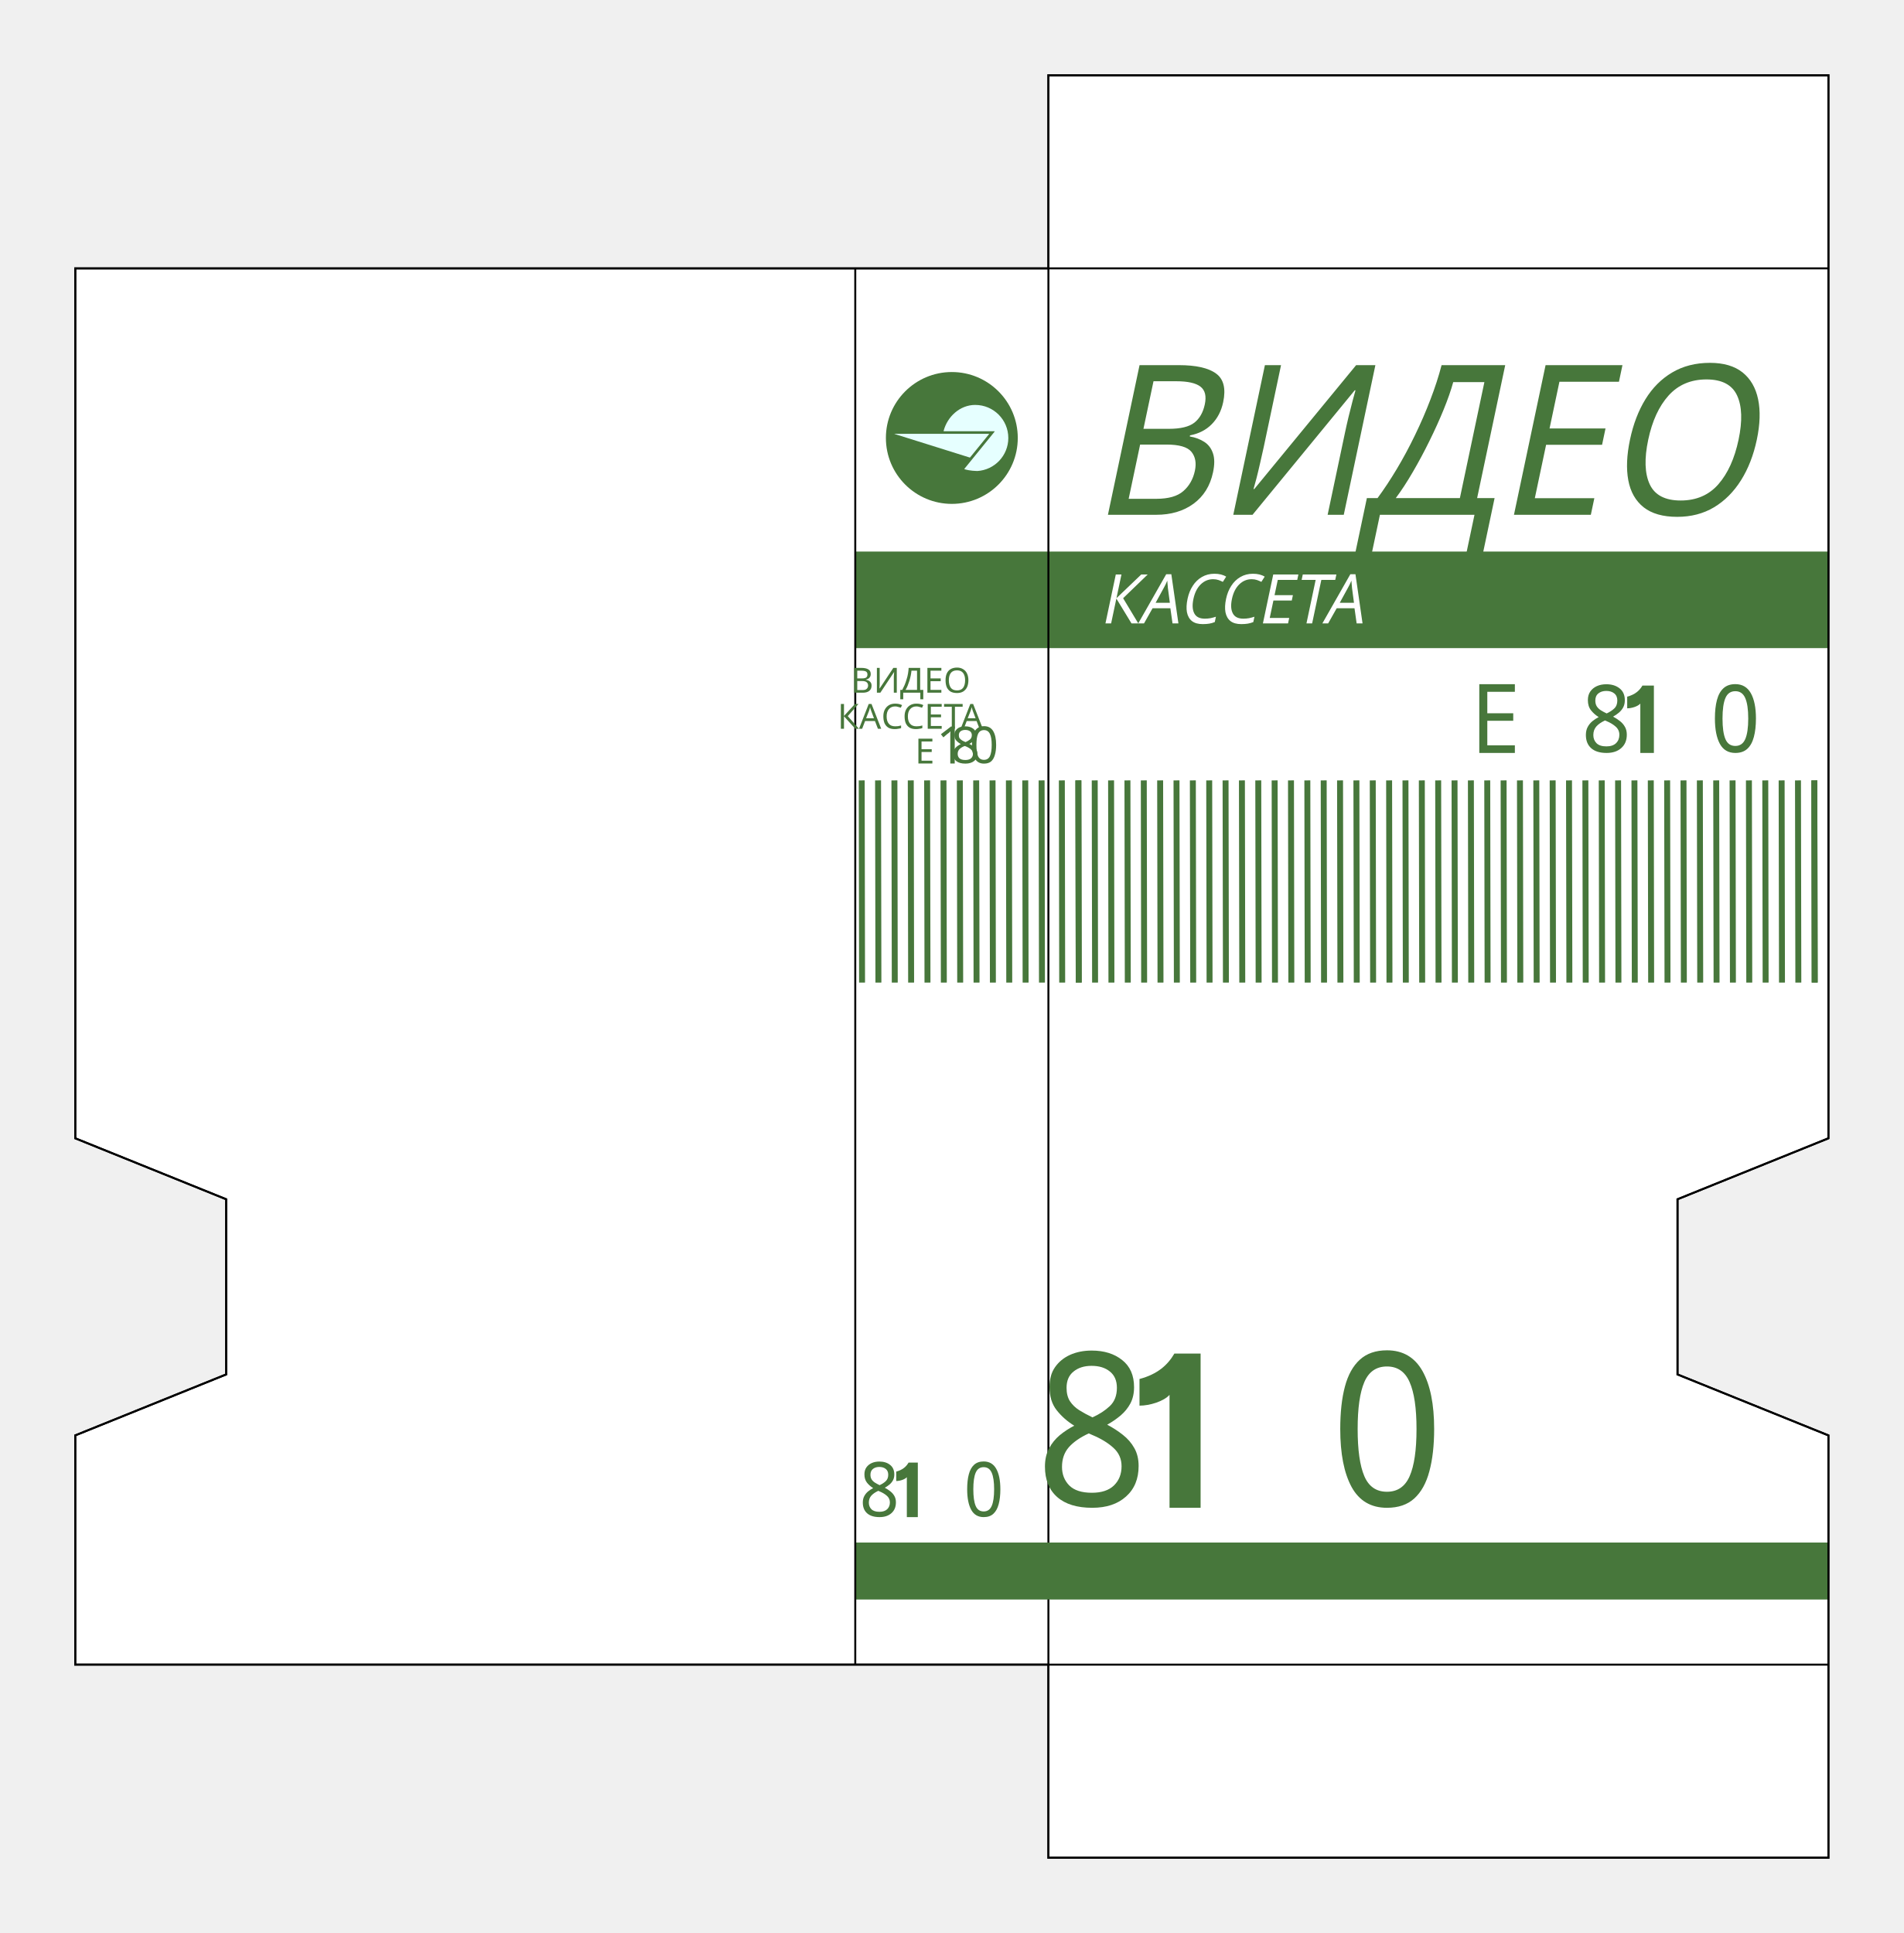
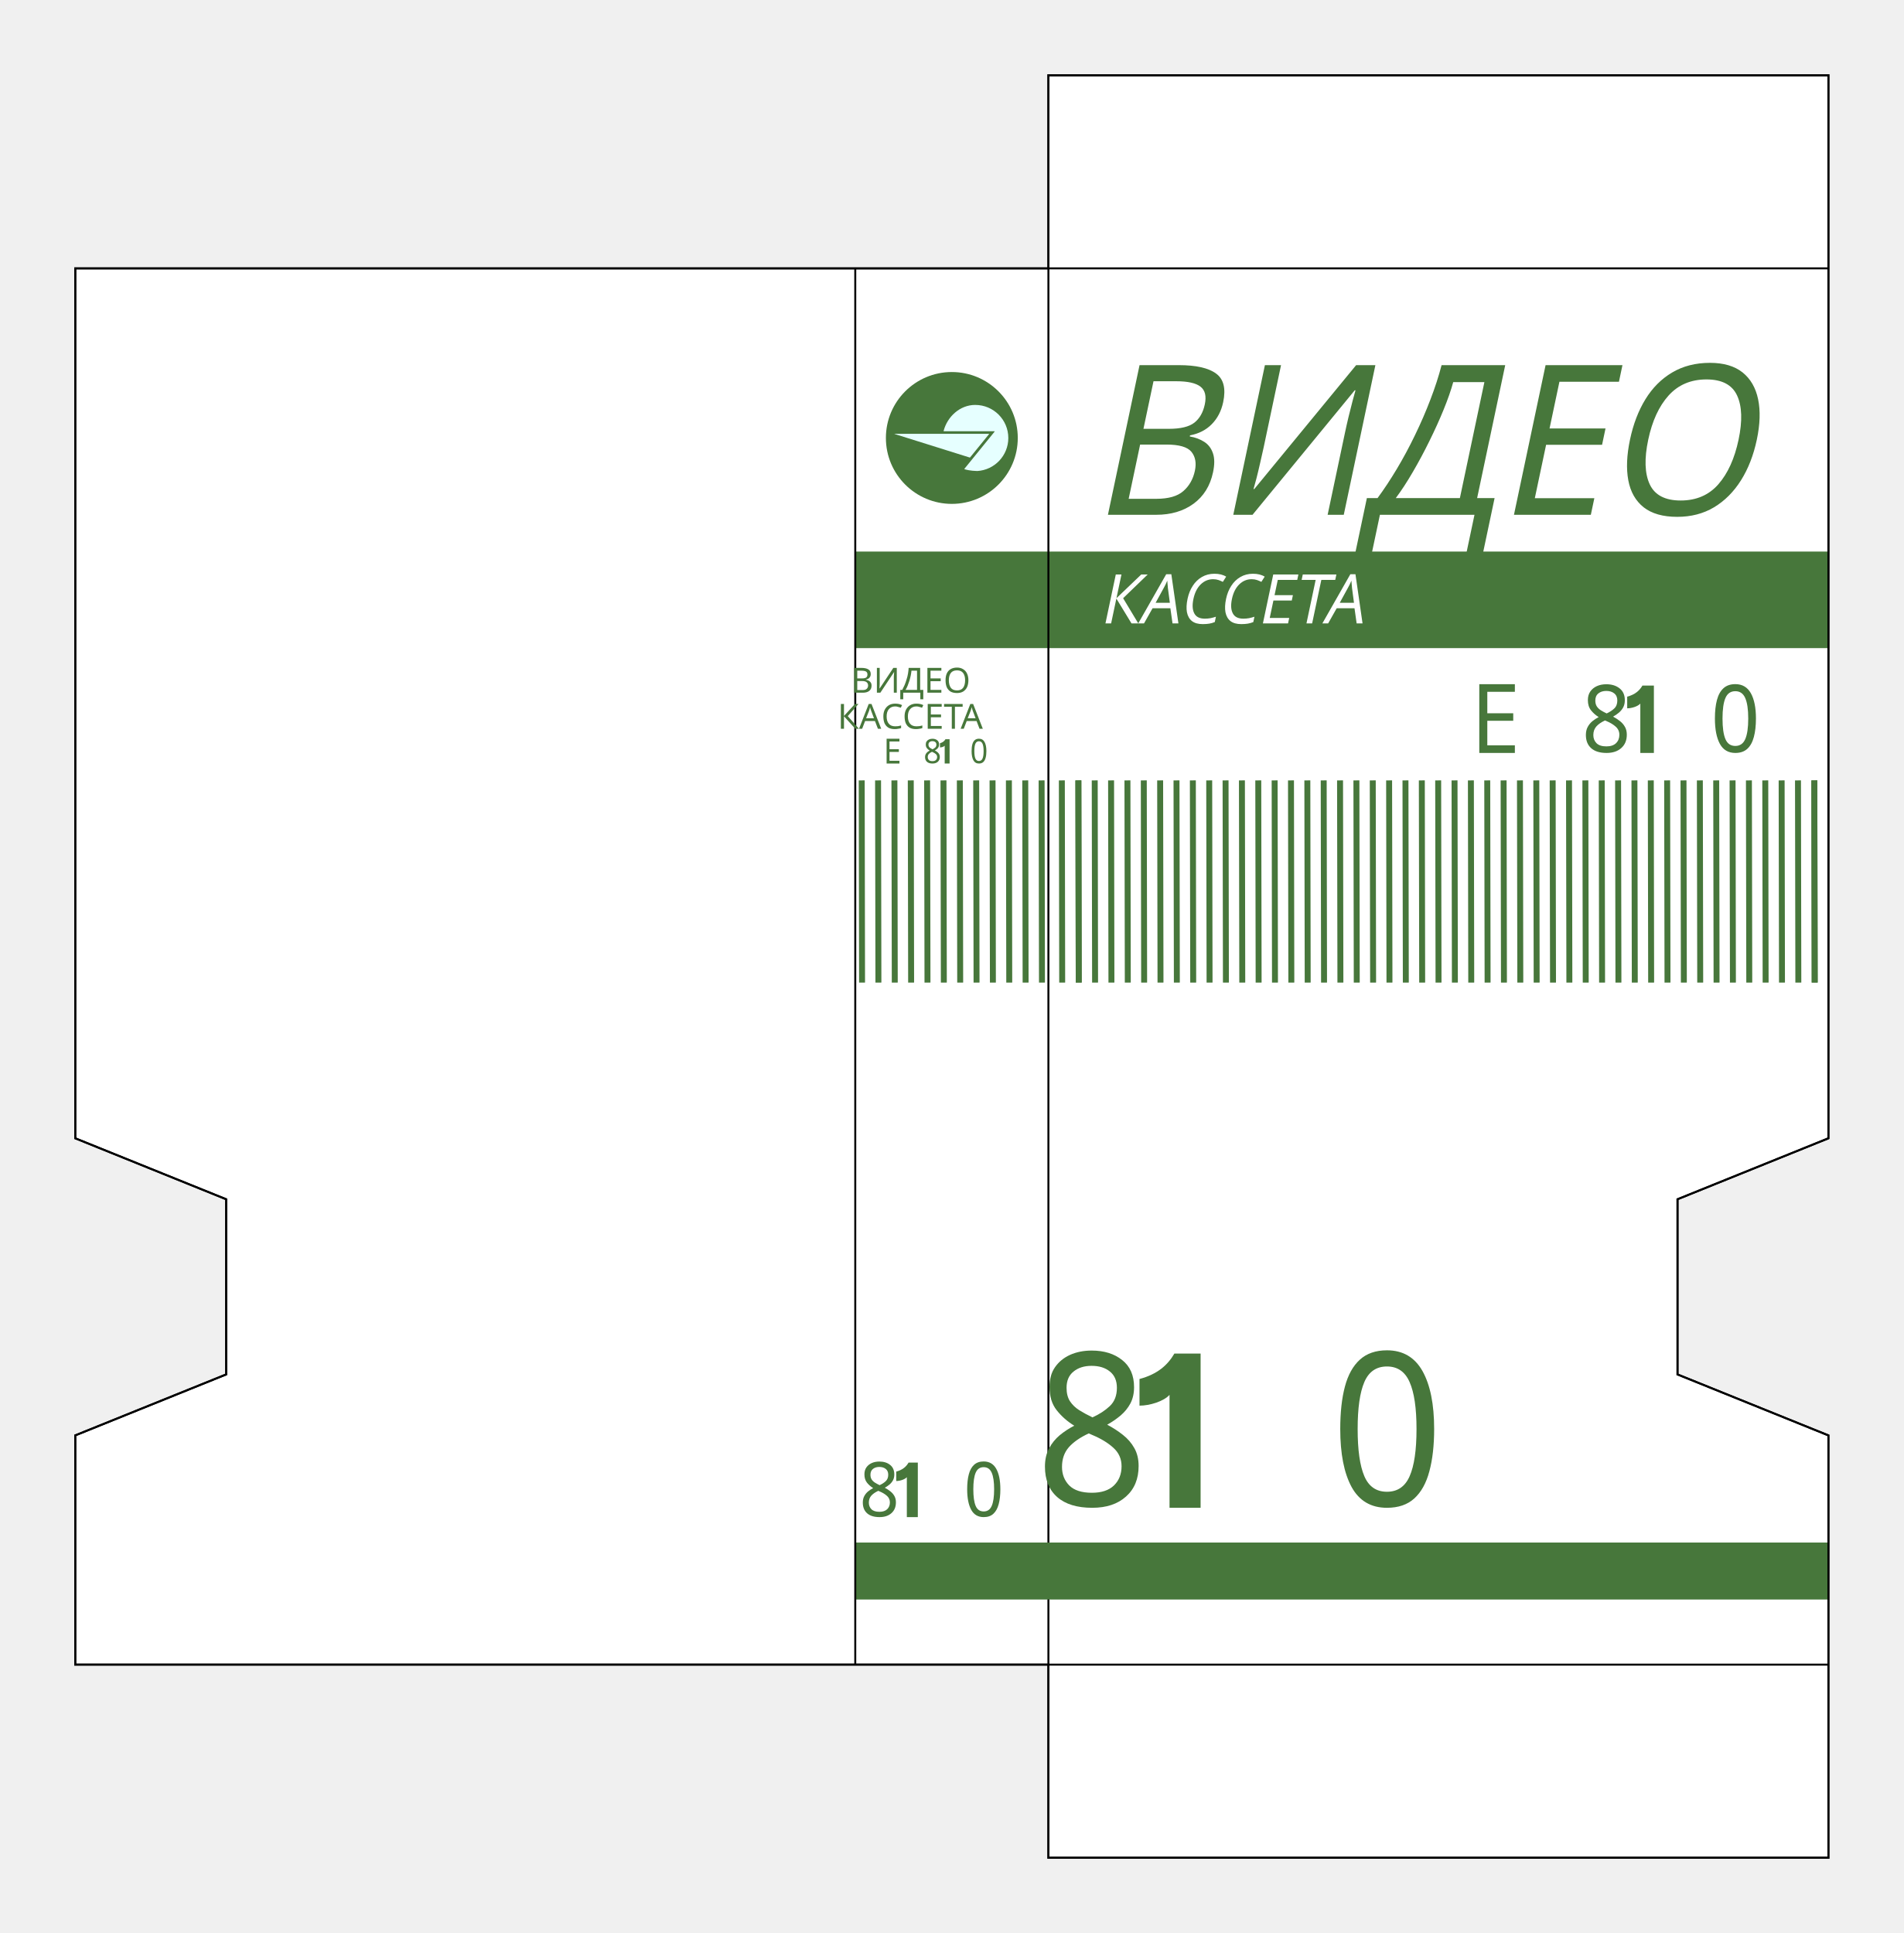
<svg xmlns="http://www.w3.org/2000/svg" xmlns:xlink="http://www.w3.org/1999/xlink" width="256.265mm" height="260.265mm" viewBox="0 0 256.265 260.265" version="1.1" id="svg8">
  <defs id="defs2">
    </defs>
  <g id="layer1" transform="translate(141.1323,-72.86771)">
    <text xml:space="preserve" style="font-style:normal;font-variant:normal;font-weight:normal;font-stretch:normal;font-size:10.583px;line-height:1.25;font-family:Europe;-inkscape-font-specification:Europe;letter-spacing:0px;word-spacing:0px;fill:#000000;fill-opacity:1;stroke:none;stroke-width:0.265" x="48.376" y="146.527" id="text817">
      <tspan id="tspan815" x="48.376" y="155.915" style="font-style:normal;font-variant:normal;font-weight:normal;font-stretch:normal;font-family:Europe;-inkscape-font-specification:Europe;stroke-width:0.265" />
    </text>
    <path style="fill:#ffffff;fill-opacity:1;stroke:#000000;stroke-width:0.265px;stroke-linecap:butt;stroke-linejoin:miter;stroke-opacity:1" d="M -131,109 H 5.2437729e-6 V 83 H 105 l 1e-5,143.132 -20.312,8.207 0,23.587 20.312,8.207 L 105,323 H 5.2437729e-6 V 297 H -131 l 1e-5,-30.868 20.312,-8.207 v -23.587 l -20.312,-8.207 z" id="path4813" />
    <text xml:space="preserve" style="font-style:normal;font-variant:normal;font-weight:normal;font-stretch:normal;font-size:10.583px;line-height:1.25;font-family:'Journal Sans New W01 Display';-inkscape-font-specification:'Journal Sans New W01 Display';letter-spacing:0px;word-spacing:0px;fill:#000000;fill-opacity:1;stroke:none;stroke-width:0.265" x="17.336" y="159.563" id="text859">
      <tspan id="tspan857" x="17.336" y="168.481" style="font-style:normal;font-variant:normal;font-weight:normal;font-stretch:normal;font-family:'Journal Sans New W01 Display';-inkscape-font-specification:'Journal Sans New W01 Display';stroke-width:0.265" />
    </text>
    <path style="fill:none;stroke:#000000;stroke-width:0.265px;stroke-linecap:butt;stroke-linejoin:miter;stroke-opacity:1" d="M 8.9302886e-6,297 H 105" id="path4854" />
    <path style="fill:none;stroke:#000000;stroke-width:0.265px;stroke-linecap:butt;stroke-linejoin:miter;stroke-opacity:1" d="M 8.9302886e-6,109 H 105" id="path4860" />
    <rect style="fill:#47773b;fill-opacity:1;stroke:none;stroke-width:0.955;stroke-linecap:round;stroke-linejoin:round;stroke-miterlimit:4;stroke-dasharray:none;stroke-opacity:1;paint-order:markers fill stroke" id="rect921" width="131" height="13" x="-26" y="147.132" />
    <path style="fill:none;stroke:#000000;stroke-width:0.265px;stroke-linecap:butt;stroke-linejoin:miter;stroke-opacity:1" d="m 8.9302886e-6,297 v -188" id="path4856" />
    <rect y="280.56" x="-26" height="7.671" width="131" id="rect1030" style="fill:#47773b;fill-opacity:1;stroke:none;stroke-width:0.734;stroke-linecap:round;stroke-linejoin:round;stroke-miterlimit:4;stroke-dasharray:none;stroke-opacity:1;paint-order:markers fill stroke" />
    <path style="fill:none;stroke:#000000;stroke-width:0.265px;stroke-linecap:butt;stroke-linejoin:miter;stroke-opacity:1" d="m -26,109 v 188" id="path4858" />
    <text xml:space="preserve" style="font-style:normal;font-variant:normal;font-weight:normal;font-stretch:normal;font-size:27.039px;line-height:1.25;font-family:'Open Sans';-inkscape-font-specification:'Open Sans';letter-spacing:0px;word-spacing:0px;fill:#47773b;fill-opacity:1;stroke:none;stroke-width:0.676;" x="37.072" y="136.28" id="text913" transform="matrix(0.9585111,0,-0.2203915,1.043285,0,0)">
      <tspan id="tspan911" x="37.072" y="136.28" style="font-style:normal;font-variant:normal;font-weight:normal;font-stretch:normal;font-family:Gramatika-Medium;-inkscape-font-specification:Gramatika-Medium;stroke-width:0.676;fill:#47773b;fill-opacity:1;">ВИДЕО</tspan>
    </text>
    <path id="path923" d="M -131,109 H 5.2437729e-6 V 83 H 105 l 1e-5,143.132 -20.312,8.207 0,23.587 20.312,8.207 L 105,323 H 5.2437729e-6 V 297 H -131 l 1e-5,-30.868 20.312,-8.207 v -23.587 l -20.312,-8.207 z" style="fill:none;fill-opacity:1;stroke:#000000;stroke-width:0.265px;stroke-linecap:butt;stroke-linejoin:miter;stroke-opacity:1" />
    <text xml:space="preserve" style="font-style:normal;font-variant:normal;font-weight:normal;font-stretch:normal;font-size:8.842px;line-height:1.25;font-family:'Open Sans';-inkscape-font-specification:'Open Sans';letter-spacing:0px;word-spacing:0px;fill:#47773b;fill-opacity:1;stroke:none;stroke-width:0.221" x="41.709" y="150.297" id="text913-6" transform="matrix(0.9585111,0,-0.2203915,1.043285,0,0)">
      <tspan id="tspan911-7" x="41.709" y="150.297" style="font-style:normal;font-variant:normal;font-weight:normal;font-stretch:normal;font-family:Gramatika-Medium;-inkscape-font-specification:Gramatika-Medium;fill:#ffffff;fill-opacity:1;stroke-width:0.221">КАССЕТА</tspan>
    </text>
    <g style="fill:#47773b;fill-opacity:1" transform="matrix(0.4572384,0,0,0.4572384,124.6545,79.96117)" id="g1265-9">
      <g aria-label="1" style="font-style:normal;font-variant:normal;font-weight:normal;font-stretch:normal;font-size:22.336px;line-height:1.25;font-family:'Open Sans';-inkscape-font-specification:'Open Sans';letter-spacing:0px;word-spacing:0px;fill:#47773b;fill-opacity:1;stroke:none;stroke-width:0.558" id="text1214-4" transform="matrix(1.269231,0,0,1.269231,-51.20511,-66.11841)">
        <path d="m -37.152,214.56 v -11.45 c -0.595,0.664 -2.016,1.095 -3.044,1.095 v -2.703 c 1.83,-0.484 2.864,-1.421 3.535,-2.578 h 2.658 v 15.635 z" style="font-style:normal;font-variant:normal;font-weight:normal;font-stretch:normal;font-family:Gramatika-Bold;-inkscape-font-specification:Gramatika-Bold;fill:#47773b;fill-opacity:1;stroke-width:0.558" id="path1223-1" />
      </g>
      <text xml:space="preserve" style="font-style:normal;font-variant:normal;font-weight:normal;font-stretch:normal;font-size:26.504px;line-height:1.25;font-family:'Open Sans';-inkscape-font-specification:'Open Sans';letter-spacing:0px;word-spacing:0px;fill:#47773b;fill-opacity:1;stroke:none;stroke-width:0.663" x="-88.572" y="198.025" id="text1228-9" transform="scale(0.9616048,1.039928)">
        <tspan id="tspan1226-9" x="-88.572" y="198.025" style="font-style:normal;font-variant:normal;font-weight:normal;font-stretch:normal;font-family:Gramatika-Bold;-inkscape-font-specification:Gramatika-Bold;text-align:center;text-anchor:middle;fill:#47773b;fill-opacity:1;stroke-width:0.663">8</tspan>
      </text>
      <text xml:space="preserve" style="font-style:normal;font-variant:normal;font-weight:normal;font-stretch:normal;font-size:26.504px;line-height:1.25;font-family:'Open Sans';-inkscape-font-specification:'Open Sans';letter-spacing:0px;word-spacing:0px;fill:#47773b;fill-opacity:1;stroke:none;stroke-width:0.663" x="-80.746" y="198.025" id="text1228-2-6" transform="scale(0.9616048,1.039928)">
        <tspan id="tspan1226-2-4" x="-80.746" y="198.025" style="font-style:normal;font-variant:normal;font-weight:normal;font-stretch:normal;font-family:Gramatika-Bold;-inkscape-font-specification:Gramatika-Bold;fill:#47773b;fill-opacity:1;stroke-width:0.663">0</tspan>
      </text>
      <text xml:space="preserve" style="font-style:normal;font-variant:normal;font-weight:normal;font-stretch:normal;font-size:27.261px;line-height:1.25;font-family:'Open Sans';-inkscape-font-specification:'Open Sans';letter-spacing:0px;word-spacing:0px;fill:#47773b;fill-opacity:1;stroke:none;stroke-width:0.682" x="-121.866" y="198.29" id="text1228-9-3" transform="scale(0.9616048,1.039928)">
        <tspan id="tspan1226-9-7" x="-121.866" y="198.29" style="font-style:normal;font-variant:normal;font-weight:normal;font-stretch:normal;font-family:Gramatika-Bold;-inkscape-font-specification:Gramatika-Bold;text-align:center;text-anchor:middle;fill:#47773b;fill-opacity:1;stroke-width:0.682">E</tspan>
      </text>
    </g>
    <g style="fill:#47773b;fill-opacity:1" transform="matrix(1.046463,0,0,1.046463,119.235,60.09434)" id="g1265-9-8">
      <g aria-label="1" style="font-style:normal;font-variant:normal;font-weight:normal;font-stretch:normal;font-size:22.336px;line-height:1.25;font-family:'Open Sans';-inkscape-font-specification:'Open Sans';letter-spacing:0px;word-spacing:0px;fill:#47773b;fill-opacity:1;stroke:none;stroke-width:0.558" id="text1214-4-7" transform="matrix(1.269231,0,0,1.269231,-51.20511,-66.11841)">
        <path d="m -37.152,214.56 v -11.45 c -0.595,0.664 -2.016,1.095 -3.044,1.095 v -2.703 c 1.83,-0.484 2.864,-1.421 3.535,-2.578 h 2.658 v 15.635 z" style="font-style:normal;font-variant:normal;font-weight:normal;font-stretch:normal;font-family:Gramatika-Bold;-inkscape-font-specification:Gramatika-Bold;fill:#47773b;fill-opacity:1;stroke-width:0.558" id="path1223-1-2" />
      </g>
      <text xml:space="preserve" style="font-style:normal;font-variant:normal;font-weight:normal;font-stretch:normal;font-size:26.504px;line-height:1.25;font-family:'Open Sans';-inkscape-font-specification:'Open Sans';letter-spacing:0px;word-spacing:0px;fill:#47773b;fill-opacity:1;stroke:none;stroke-width:0.663" x="-88.572" y="198.025" id="text1228-9-7" transform="scale(0.9616048,1.039928)">
        <tspan id="tspan1226-9-3" x="-88.572" y="198.025" style="font-style:normal;font-variant:normal;font-weight:normal;font-stretch:normal;font-family:Gramatika-Bold;-inkscape-font-specification:Gramatika-Bold;text-align:center;text-anchor:middle;fill:#47773b;fill-opacity:1;stroke-width:0.663">8</tspan>
      </text>
      <text xml:space="preserve" style="font-style:normal;font-variant:normal;font-weight:normal;font-stretch:normal;font-size:26.504px;line-height:1.25;font-family:'Open Sans';-inkscape-font-specification:'Open Sans';letter-spacing:0px;word-spacing:0px;fill:#47773b;fill-opacity:1;stroke:none;stroke-width:0.663" x="-80.746" y="198.025" id="text1228-2-6-4" transform="scale(0.9616048,1.039928)">
        <tspan id="tspan1226-2-4-0" x="-80.746" y="198.025" style="font-style:normal;font-variant:normal;font-weight:normal;font-stretch:normal;font-family:Gramatika-Bold;-inkscape-font-specification:Gramatika-Bold;fill:#47773b;fill-opacity:1;stroke-width:0.663">0</tspan>
      </text>
    </g>
    <g id="g5095" transform="translate(-0.3356688)">
      <use height="100%" width="100%" id="use5055" transform="translate(-128.7138)" xlink:href="#use4933" y="0" x="0" />
      <use height="100%" width="100%" id="use5057" transform="translate(-126.5122)" xlink:href="#use4933" y="0" x="0" />
      <use height="100%" width="100%" id="use5059" transform="translate(-124.3106)" xlink:href="#use4933" y="0" x="0" />
      <use height="100%" width="100%" id="use5061" transform="translate(-122.109)" xlink:href="#use4933" y="0" x="0" />
      <use height="100%" width="100%" id="use5063" transform="translate(-119.9073)" xlink:href="#use4933" y="0" x="0" />
      <use height="100%" width="100%" id="use5065" transform="translate(-117.7057)" xlink:href="#use4933" y="0" x="0" />
      <use height="100%" width="100%" id="use5067" transform="translate(-115.5041)" xlink:href="#use4933" y="0" x="0" />
      <use height="100%" width="100%" id="use5069" transform="translate(-113.3024)" xlink:href="#use4933" y="0" x="0" />
      <use height="100%" width="100%" id="use5071" transform="translate(-111.1008)" xlink:href="#use4933" y="0" x="0" />
      <use height="100%" width="100%" id="use5073" transform="translate(-108.8992)" xlink:href="#use4933" y="0" x="0" />
      <use height="100%" width="100%" id="use5075" transform="translate(-106.6976)" xlink:href="#use4933" y="0" x="0" />
      <use height="100%" width="100%" id="use5077" transform="translate(-104.4959)" xlink:href="#use4933" y="0" x="0" />
    </g>
    <g id="g5198" transform="translate(-0.8097997)">
      <path id="path1042" d="m 4.844,177.942 0.047,27.221" style="fill:none;stroke:#47773b;stroke-width:0.8;stroke-linecap:butt;stroke-linejoin:miter;stroke-miterlimit:4;stroke-dasharray:none;stroke-opacity:1" />
      <use id="use4843" xlink:href="#path1042" y="0" x="0" width="100%" height="100%" />
      <use id="use4845" transform="translate(2.201628)" xlink:href="#path1042" y="0" x="0" width="100%" height="100%" />
      <use id="use4847" transform="translate(4.403255)" xlink:href="#path1042" y="0" x="0" width="100%" height="100%" />
      <use id="use4849" transform="translate(6.604883)" xlink:href="#path1042" y="0" x="0" width="100%" height="100%" />
      <use id="use4851" transform="translate(8.80651)" xlink:href="#path1042" y="0" x="0" width="100%" height="100%" />
      <use id="use4853" transform="translate(11.00814)" xlink:href="#path1042" y="0" x="0" width="100%" height="100%" />
      <use id="use4855" transform="translate(13.20977)" xlink:href="#path1042" y="0" x="0" width="100%" height="100%" />
      <use id="use4857" transform="translate(15.41139)" xlink:href="#path1042" y="0" x="0" width="100%" height="100%" />
      <use id="use4859" transform="translate(17.61302)" xlink:href="#path1042" y="0" x="0" width="100%" height="100%" />
      <use id="use4861" transform="translate(19.81465)" xlink:href="#path1042" y="0" x="0" width="100%" height="100%" />
      <use id="use4863" transform="translate(22.01628)" xlink:href="#path1042" y="0" x="0" width="100%" height="100%" />
      <use id="use4865" transform="translate(24.2179)" xlink:href="#path1042" y="0" x="0" width="100%" height="100%" />
      <use id="use4867" transform="translate(26.41953)" xlink:href="#path1042" y="0" x="0" width="100%" height="100%" />
      <use id="use4869" transform="translate(28.62116)" xlink:href="#path1042" y="0" x="0" width="100%" height="100%" />
      <use id="use4871" transform="translate(30.82279)" xlink:href="#path1042" y="0" x="0" width="100%" height="100%" />
      <use id="use4873" transform="translate(33.02441)" xlink:href="#path1042" y="0" x="0" width="100%" height="100%" />
      <use id="use4875" transform="translate(35.22604)" xlink:href="#path1042" y="0" x="0" width="100%" height="100%" />
      <use id="use4877" transform="translate(37.42767)" xlink:href="#path1042" y="0" x="0" width="100%" height="100%" />
      <use id="use4879" transform="translate(39.6293)" xlink:href="#path1042" y="0" x="0" width="100%" height="100%" />
      <use id="use4881" transform="translate(41.83092)" xlink:href="#path1042" y="0" x="0" width="100%" height="100%" />
      <use id="use4883" transform="translate(44.03255)" xlink:href="#path1042" y="0" x="0" width="100%" height="100%" />
      <use id="use4885" transform="translate(46.23418)" xlink:href="#path1042" y="0" x="0" width="100%" height="100%" />
      <use id="use4887" transform="translate(48.43581)" xlink:href="#path1042" y="0" x="0" width="100%" height="100%" />
      <use id="use4889" transform="translate(50.63743)" xlink:href="#path1042" y="0" x="0" width="100%" height="100%" />
      <use id="use4891" transform="translate(52.83906)" xlink:href="#path1042" y="0" x="0" width="100%" height="100%" />
      <use id="use4893" transform="translate(55.04069)" xlink:href="#path1042" y="0" x="0" width="100%" height="100%" />
      <use id="use4895" transform="translate(57.24232)" xlink:href="#path1042" y="0" x="0" width="100%" height="100%" />
      <use id="use4897" transform="translate(59.44394)" xlink:href="#path1042" y="0" x="0" width="100%" height="100%" />
      <use id="use4899" transform="translate(61.64557)" xlink:href="#path1042" y="0" x="0" width="100%" height="100%" />
      <use id="use4901" transform="translate(63.8472)" xlink:href="#path1042" y="0" x="0" width="100%" height="100%" />
      <use id="use4903" transform="translate(66.04883)" xlink:href="#path1042" y="0" x="0" width="100%" height="100%" />
      <use id="use4905" transform="translate(68.25045)" xlink:href="#path1042" y="0" x="0" width="100%" height="100%" />
      <use id="use4907" transform="translate(70.45208)" xlink:href="#path1042" y="0" x="0" width="100%" height="100%" />
      <use id="use4909" transform="translate(72.65371)" xlink:href="#path1042" y="0" x="0" width="100%" height="100%" />
      <use id="use4911" transform="translate(74.85534)" xlink:href="#path1042" y="0" x="0" width="100%" height="100%" />
      <use id="use4913" transform="translate(77.05696)" xlink:href="#path1042" y="0" x="0" width="100%" height="100%" />
      <use id="use4915" transform="translate(79.25859)" xlink:href="#path1042" y="0" x="0" width="100%" height="100%" />
      <use id="use4917" transform="translate(81.46022)" xlink:href="#path1042" y="0" x="0" width="100%" height="100%" />
      <use id="use4919" transform="translate(83.66185)" xlink:href="#path1042" y="0" x="0" width="100%" height="100%" />
      <use id="use4921" transform="translate(85.86347)" xlink:href="#path1042" y="0" x="0" width="100%" height="100%" />
      <use id="use4923" transform="translate(88.0651)" xlink:href="#path1042" y="0" x="0" width="100%" height="100%" />
      <use id="use4925" transform="translate(90.26673)" xlink:href="#path1042" y="0" x="0" width="100%" height="100%" />
      <use id="use4927" transform="translate(92.46836)" xlink:href="#path1042" y="0" x="0" width="100%" height="100%" />
      <use id="use4929" transform="translate(94.66998)" xlink:href="#path1042" y="0" x="0" width="100%" height="100%" />
      <use id="use4931" transform="translate(96.87161)" xlink:href="#path1042" y="0" x="0" width="100%" height="100%" />
      <use id="use4933" transform="translate(99.07324)" xlink:href="#path1042" y="0" x="0" width="100%" height="100%" />
      <use id="use5043" xlink:href="#use4933" y="0" x="0" width="100%" height="100%" />
      <use height="100%" width="100%" id="use5079" transform="translate(-101.2983)" xlink:href="#use4933" y="0" x="0" />
    </g>
    <g transform="matrix(0,-1.415941,1.415941,0,-267.8798,398.1504)" id="g1696" style="fill:#47773b;fill-opacity:1">
      <g id="g5364" style="fill:#47773b;fill-opacity:1">
-         <g id="g5335" transform="translate(0.3308194,51.2081)" style="fill:#47773b;fill-opacity:1">
-           <text xml:space="preserve" style="font-style:normal;font-variant:normal;font-weight:normal;font-stretch:normal;font-size:3.302px;line-height:1.25;font-family:'Journal Sans';-inkscape-font-specification:'Journal Sans';letter-spacing:0px;word-spacing:0px;fill:#47773b;fill-opacity:1;stroke:none;stroke-width:0.083" x="125.31" y="-156.793" id="text879-9-4-9" transform="rotate(90)">
-             <tspan id="tspan877-1-1-8" x="125.31" y="-156.793" style="font-style:normal;font-variant:normal;font-weight:normal;font-stretch:normal;font-family:Gramatika-Bold;-inkscape-font-specification:Gramatika-Bold;fill:#47773b;fill-opacity:1;stroke-width:0.083">E</tspan>
-           </text>
-           <text xml:space="preserve" style="font-style:normal;font-variant:normal;font-weight:normal;font-stretch:normal;font-size:4.928px;line-height:1.25;font-family:'Journal Sans';-inkscape-font-specification:'Journal Sans';letter-spacing:0px;word-spacing:0px;fill:#47773b;fill-opacity:1;stroke:none;stroke-width:0.123" x="127.325" y="-156.793" id="text879-9-4-9-1" transform="rotate(90)">
-             <tspan id="tspan877-1-1-8-2" x="127.325" y="-156.793" style="font-style:normal;font-variant:normal;font-weight:normal;font-stretch:normal;font-family:'Cordia New';-inkscape-font-specification:'Cordia New';fill:#47773b;fill-opacity:1;stroke-width:0.123">1</tspan>
-           </text>
-           <text xml:space="preserve" style="font-style:normal;font-variant:normal;font-weight:normal;font-stretch:normal;font-size:4.845px;line-height:1.25;font-family:'Journal Sans';-inkscape-font-specification:'Journal Sans';letter-spacing:0px;word-spacing:0px;fill:#47773b;fill-opacity:1;stroke:none;stroke-width:0.121" x="128.7" y="-156.832" id="text879-9-4-9-1-2" transform="rotate(90)">
-             <tspan id="tspan877-1-1-8-2-1" x="128.7" y="-156.832" style="font-style:normal;font-variant:normal;font-weight:normal;font-stretch:normal;font-family:'Cordia New';-inkscape-font-specification:'Cordia New';fill:#47773b;fill-opacity:1;stroke-width:0.121">8</tspan>
-           </text>
-           <text xml:space="preserve" style="font-style:normal;font-variant:normal;font-weight:normal;font-stretch:normal;font-size:4.845px;line-height:1.25;font-family:'Journal Sans';-inkscape-font-specification:'Journal Sans';letter-spacing:0px;word-spacing:0px;fill:#47773b;fill-opacity:1;stroke:none;stroke-width:0.121" x="130.48" y="-156.832" id="text879-9-4-9-1-2-1" transform="rotate(90)">
-             <tspan id="tspan877-1-1-8-2-1-0" x="130.48" y="-156.832" style="font-style:normal;font-variant:normal;font-weight:normal;font-stretch:normal;font-family:'Cordia New';-inkscape-font-specification:'Cordia New';fill:#47773b;fill-opacity:1;stroke-width:0.121">0</tspan>
-           </text>
-         </g>
        <text id="text879-9-4-9-8" y="-160.426" x="179.909" style="font-style:normal;font-variant:normal;font-weight:normal;font-stretch:normal;font-size:3.302px;line-height:1.25;font-family:'Journal Sans';-inkscape-font-specification:'Journal Sans';text-align:center;letter-spacing:0px;word-spacing:0px;text-anchor:middle;fill:#47773b;fill-opacity:1;stroke:none;stroke-width:0.083" xml:space="preserve" transform="rotate(90)">
          <tspan style="font-style:normal;font-variant:normal;font-weight:normal;font-stretch:normal;font-family:Gramatika-Bold;-inkscape-font-specification:Gramatika-Bold;text-align:center;text-anchor:middle;fill:#47773b;fill-opacity:1;stroke-width:0.083" y="-160.426" x="179.909" id="tspan877-1-1-8-8">КАССЕТА</tspan>
        </text>
        <text id="text879-9-4-9-8-3" y="-163.863" x="179.958" style="font-style:normal;font-variant:normal;font-weight:normal;font-stretch:normal;font-size:3.302px;line-height:1.25;font-family:'Journal Sans';-inkscape-font-specification:'Journal Sans';text-align:center;letter-spacing:0px;word-spacing:0px;text-anchor:middle;fill:#47773b;fill-opacity:1;stroke:none;stroke-width:0.083" xml:space="preserve" transform="rotate(90)">
          <tspan style="font-style:normal;font-variant:normal;font-weight:normal;font-stretch:normal;font-family:Gramatika-Bold;-inkscape-font-specification:Gramatika-Bold;text-align:center;text-anchor:middle;fill:#47773b;fill-opacity:1;stroke-width:0.083" y="-163.863" x="179.958" id="tspan877-1-1-8-8-9">ВИДЕО</tspan>
        </text>
      </g>
    </g>
    <g style="fill:#47773b;fill-opacity:1" transform="matrix(0.369832,0,0,0.369832,17.31948,200.8746)" id="g1265-9-8-1">
      <g aria-label="1" style="font-style:normal;font-variant:normal;font-weight:normal;font-stretch:normal;font-size:22.336px;line-height:1.25;font-family:'Open Sans';-inkscape-font-specification:'Open Sans';letter-spacing:0px;word-spacing:0px;fill:#47773b;fill-opacity:1;stroke:none;stroke-width:0.558" id="text1214-4-7-8" transform="matrix(1.269231,0,0,1.269231,-51.20511,-66.11841)">
        <path d="m -37.152,214.56 v -11.45 c -0.595,0.664 -2.016,1.095 -3.044,1.095 v -2.703 c 1.83,-0.484 2.864,-1.421 3.535,-2.578 h 2.658 v 15.635 z" style="font-style:normal;font-variant:normal;font-weight:normal;font-stretch:normal;font-family:Gramatika-Bold;-inkscape-font-specification:Gramatika-Bold;fill:#47773b;fill-opacity:1;stroke-width:0.558" id="path1223-1-2-6" />
      </g>
      <text xml:space="preserve" style="font-style:normal;font-variant:normal;font-weight:normal;font-stretch:normal;font-size:26.504px;line-height:1.25;font-family:'Open Sans';-inkscape-font-specification:'Open Sans';letter-spacing:0px;word-spacing:0px;fill:#47773b;fill-opacity:1;stroke:none;stroke-width:0.663" x="-88.572" y="198.025" id="text1228-9-7-5" transform="scale(0.9616048,1.039928)">
        <tspan id="tspan1226-9-3-0" x="-88.572" y="198.025" style="font-style:normal;font-variant:normal;font-weight:normal;font-stretch:normal;font-family:Gramatika-Bold;-inkscape-font-specification:Gramatika-Bold;text-align:center;text-anchor:middle;fill:#47773b;fill-opacity:1;stroke-width:0.663">8</tspan>
      </text>
      <text xml:space="preserve" style="font-style:normal;font-variant:normal;font-weight:normal;font-stretch:normal;font-size:26.504px;line-height:1.25;font-family:'Open Sans';-inkscape-font-specification:'Open Sans';letter-spacing:0px;word-spacing:0px;fill:#47773b;fill-opacity:1;stroke:none;stroke-width:0.663" x="-80.746" y="198.025" id="text1228-2-6-4-6" transform="scale(0.9616048,1.039928)">
        <tspan id="tspan1226-2-4-0-7" x="-80.746" y="198.025" style="font-style:normal;font-variant:normal;font-weight:normal;font-stretch:normal;font-family:Gramatika-Bold;-inkscape-font-specification:Gramatika-Bold;fill:#47773b;fill-opacity:1;stroke-width:0.663">0</tspan>
      </text>
    </g>
    <g transform="matrix(0,-1.505228,1.505228,0,-165.4675,174.6307)" style="fill:#000000;fill-opacity:1" id="g824">
      <ellipse ry="5.897" rx="5.897" cy="101.292" cx="28.431" id="path826" style="fill:#47773b;fill-opacity:1;stroke:none;stroke-width:0.344;stroke-linecap:round;stroke-linejoin:round;stroke-miterlimit:4;stroke-dasharray:none;stroke-opacity:1;paint-order:markers fill stroke" />
      <path id="path1710-0" d="m 31.386,103.384 c 0,-1.375 -1.056,-2.497 -2.327,-2.828 -0.028,-0.005 -0.028,0.007 -0.028,0.052 v 4.473 c -0.004,6.9e-4 0.02,0.084 -0.061,0.014 l -3.299,-2.679 c 0,0 -0.028,-0.014 -0.037,0.017 -0.038,0.117 -0.149,0.512 -0.16,1.138 0.096,1.547 1.382,2.772 2.953,2.772 1.634,0 2.958,-1.324 2.958,-2.958 z M 28.787,96.169 26.681,102.888 c -0.007,0.022 8.75e-4,0.027 0.013,0.04 l 2.076,1.686 c 0.028,0.02 0.031,-0.006 0.031,-0.006 l 8e-6,-8.435 c -0.002,-0.03 -0.015,-0.004 -0.015,-0.004 z" style="fill:#e6ffff;fill-opacity:1;stroke:none;stroke-width:0.304;stroke-linecap:round;stroke-linejoin:round;stroke-miterlimit:4;stroke-dasharray:none;stroke-opacity:1;paint-order:markers fill stroke" />
    </g>
+     <g style="fill:#47773b;fill-opacity:1" transform="matrix(0.1649109,0,0,0.1649109,2.258806,141.6659)" id="g1265-9-0">
+       <g aria-label="1" style="font-style:normal;font-variant:normal;font-weight:normal;font-stretch:normal;font-size:22.336px;line-height:1.25;font-family:'Open Sans';-inkscape-font-specification:'Open Sans';letter-spacing:0px;word-spacing:0px;fill:#47773b;fill-opacity:1;stroke:none;stroke-width:0.558" id="text1214-4-2" transform="matrix(1.269231,0,0,1.269231,-51.20511,-66.11841)">
+         <path d="m -37.152,214.56 v -11.45 c -0.595,0.664 -2.016,1.095 -3.044,1.095 v -2.703 c 1.83,-0.484 2.864,-1.421 3.535,-2.578 h 2.658 v 15.635 z" style="font-style:normal;font-variant:normal;font-weight:normal;font-stretch:normal;font-family:Gramatika-Bold;-inkscape-font-specification:Gramatika-Bold;fill:#47773b;fill-opacity:1;stroke-width:0.558" id="path1223-1-3" />
+       </g>
+       <text xml:space="preserve" style="font-style:normal;font-variant:normal;font-weight:normal;font-stretch:normal;font-size:26.504px;line-height:1.25;font-family:'Open Sans';-inkscape-font-specification:'Open Sans';letter-spacing:0px;word-spacing:0px;fill:#47773b;fill-opacity:1;stroke:none;stroke-width:0.663" x="-88.572" y="198.025" id="text1228-9-8" transform="scale(0.9616048,1.039928)">
+         <tspan id="tspan1226-9-6" x="-88.572" y="198.025" style="font-style:normal;font-variant:normal;font-weight:normal;font-stretch:normal;font-family:Gramatika-Bold;-inkscape-font-specification:Gramatika-Bold;text-align:center;text-anchor:middle;fill:#47773b;fill-opacity:1;stroke-width:0.663">8</tspan>
+       </text>
+       <text xml:space="preserve" style="font-style:normal;font-variant:normal;font-weight:normal;font-stretch:normal;font-size:26.504px;line-height:1.25;font-family:'Open Sans';-inkscape-font-specification:'Open Sans';letter-spacing:0px;word-spacing:0px;fill:#47773b;fill-opacity:1;stroke:none;stroke-width:0.663" x="-80.746" y="198.025" id="text1228-2-6-0" transform="scale(0.9616048,1.039928)">
+         <tspan id="tspan1226-2-4-5" x="-80.746" y="198.025" style="font-style:normal;font-variant:normal;font-weight:normal;font-stretch:normal;font-family:Gramatika-Bold;-inkscape-font-specification:Gramatika-Bold;fill:#47773b;fill-opacity:1;stroke-width:0.663">0</tspan>
+       </text>
+       <text xml:space="preserve" style="font-style:normal;font-variant:normal;font-weight:normal;font-stretch:normal;font-size:27.261px;line-height:1.25;font-family:'Open Sans';-inkscape-font-specification:'Open Sans';letter-spacing:0px;word-spacing:0px;fill:#47773b;fill-opacity:1;stroke:none;stroke-width:0.682" x="-121.866" y="198.29" id="text1228-9-3-0" transform="scale(0.9616048,1.039928)">
+         <tspan id="tspan1226-9-7-1" x="-121.866" y="198.29" style="font-style:normal;font-variant:normal;font-weight:normal;font-stretch:normal;font-family:Gramatika-Bold;-inkscape-font-specification:Gramatika-Bold;text-align:center;text-anchor:middle;fill:#47773b;fill-opacity:1;stroke-width:0.682">E</tspan>
+       </text>
+     </g>
  </g>
</svg>
